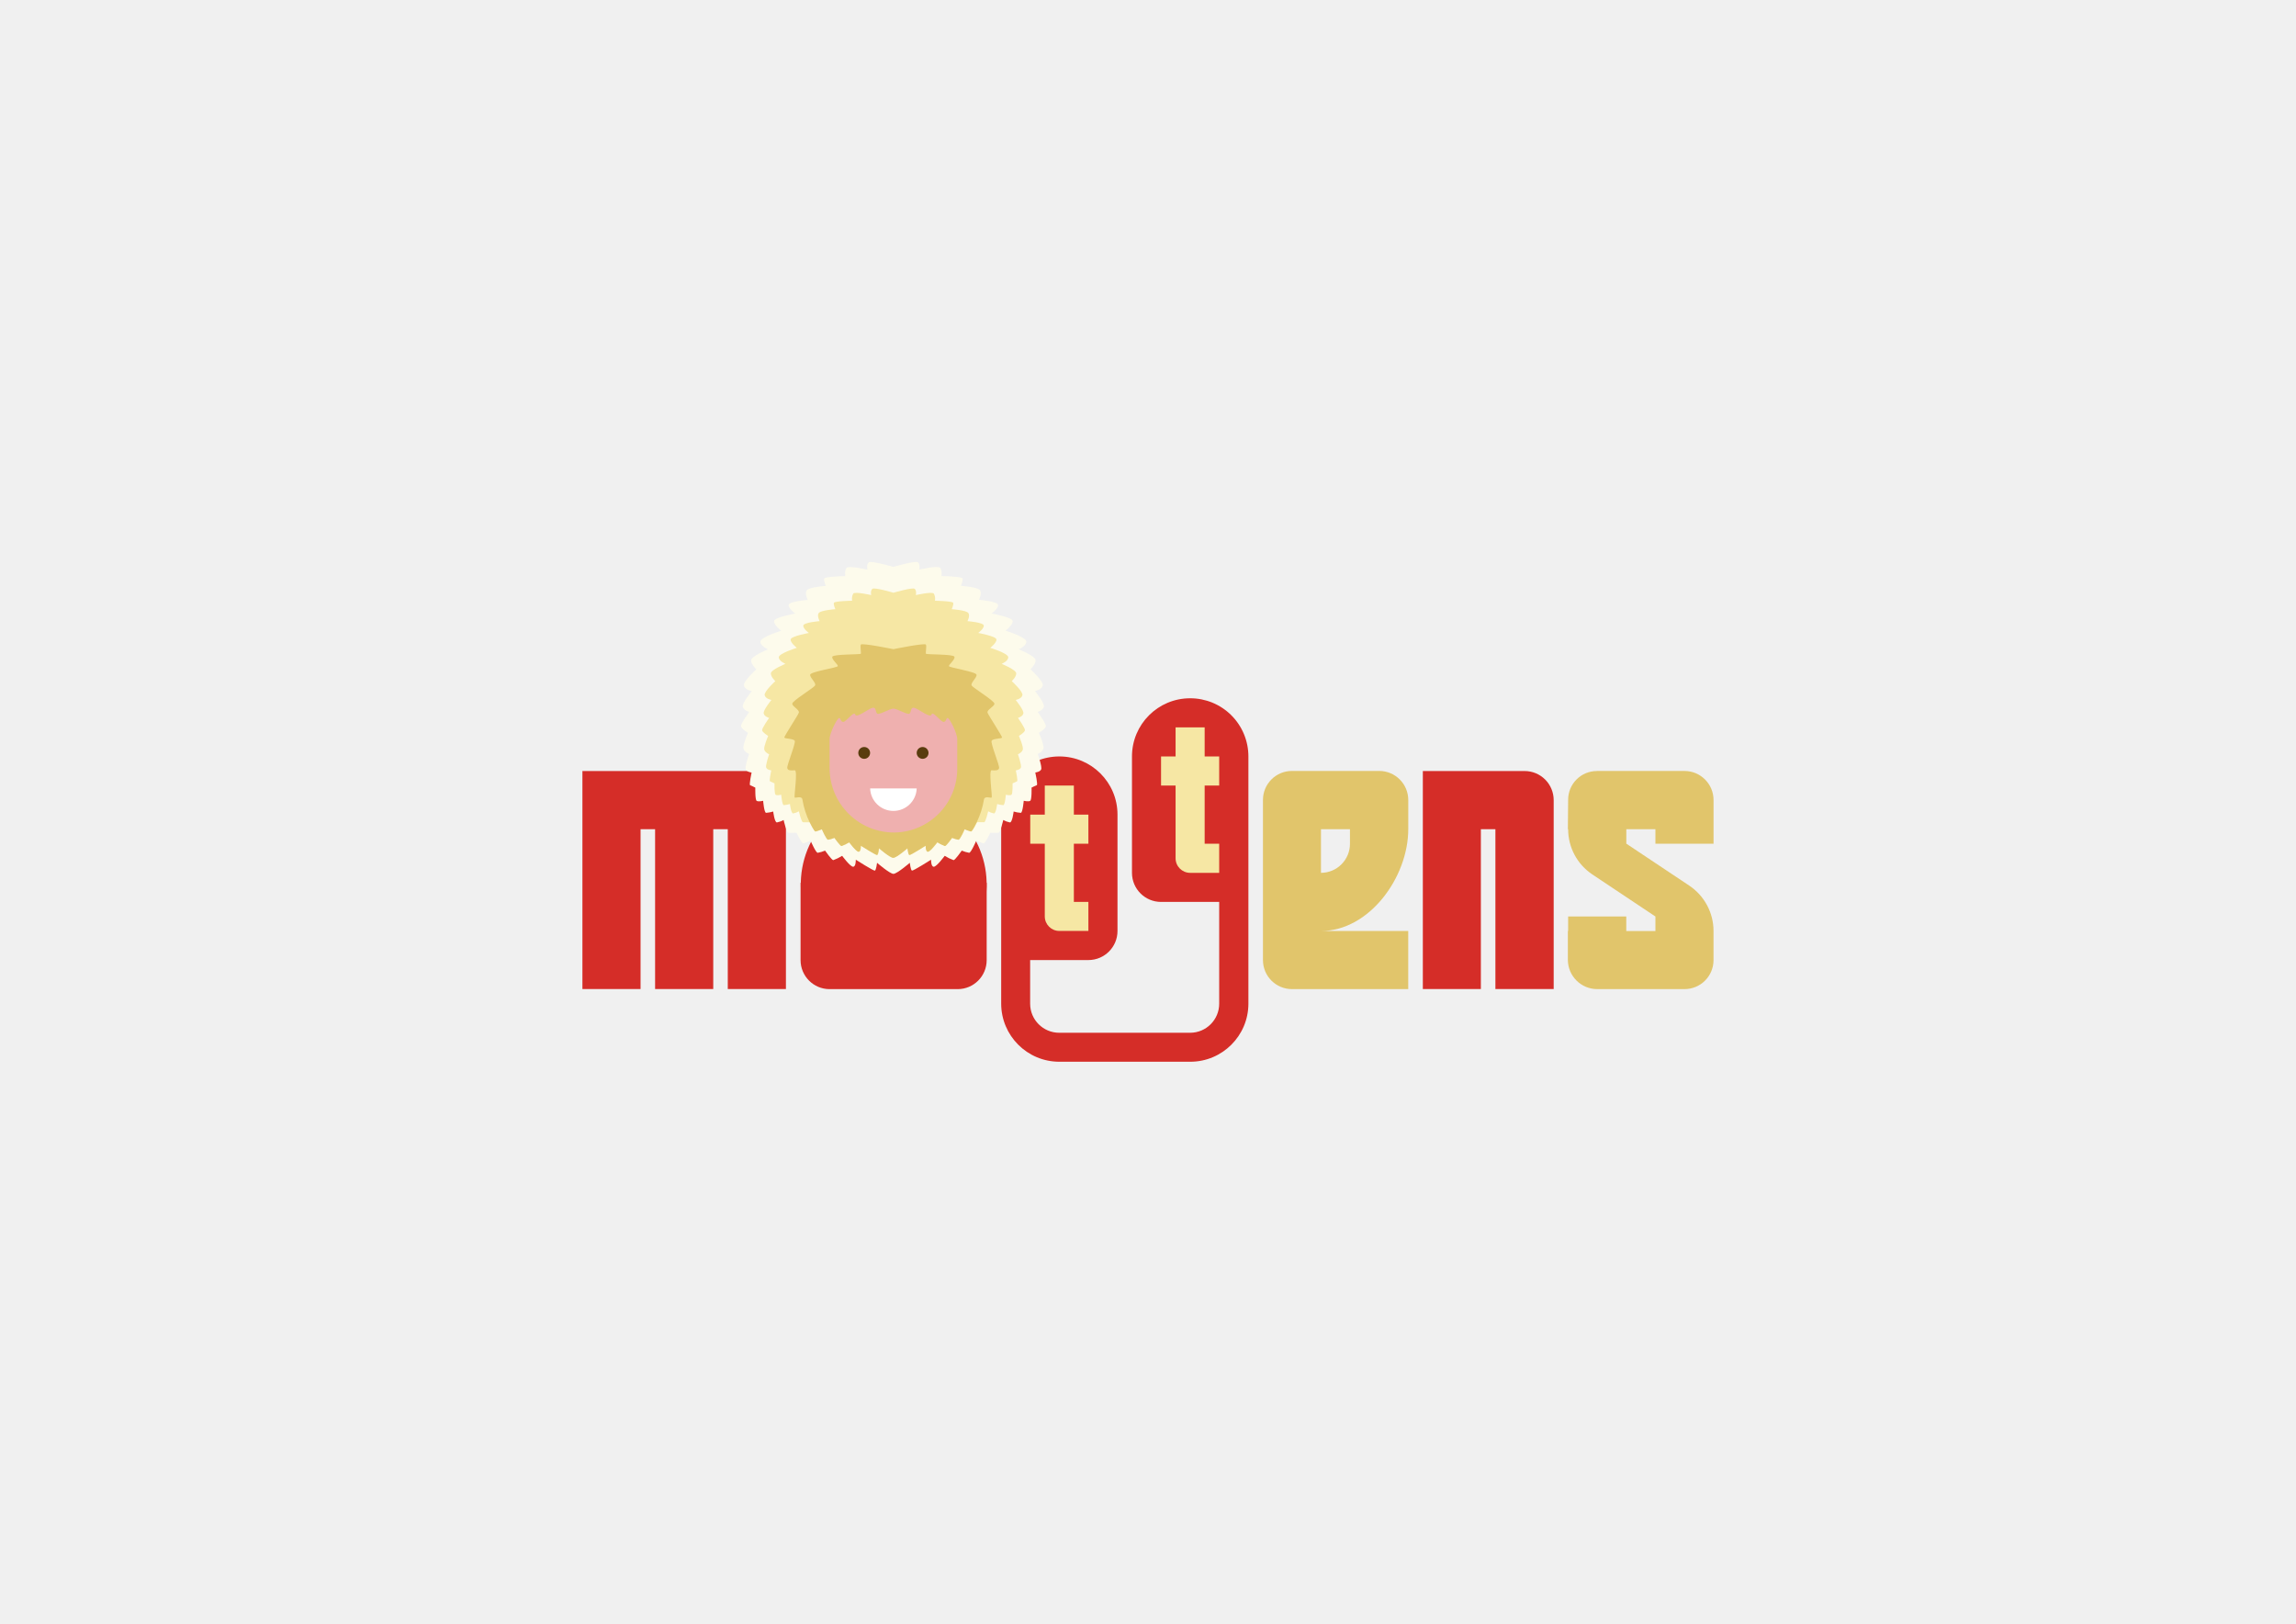
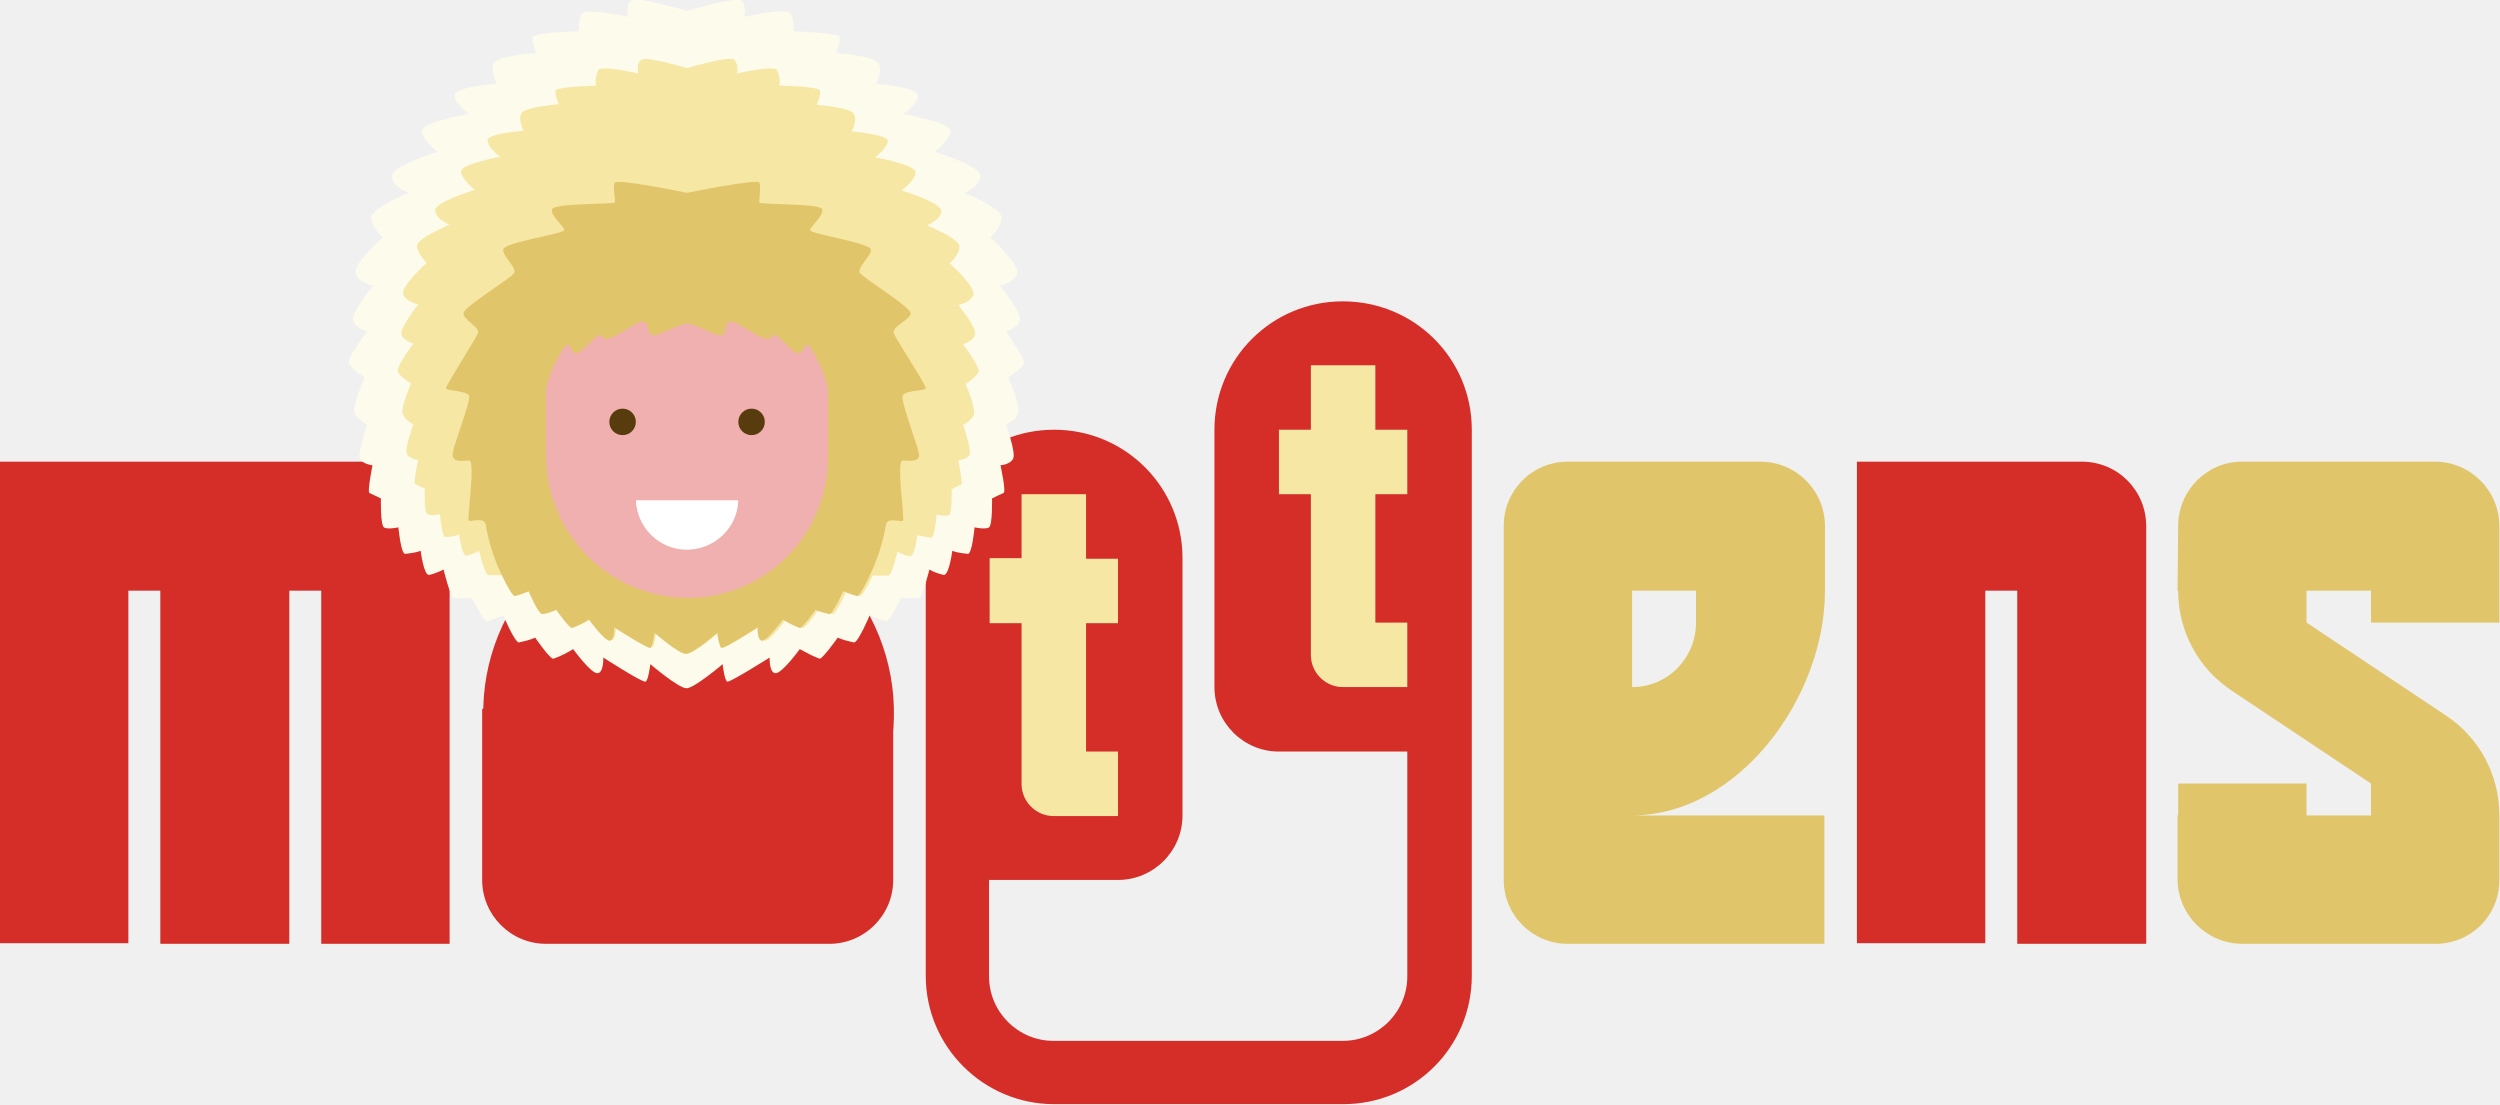
- <svg xmlns="http://www.w3.org/2000/svg" viewBox="0 0 841.89 595.28">
-   <defs>
-     <style>.cls-1{fill:#d52d28;}.cls-2{fill:#e1c56b;}.cls-3{fill:#f6e7a4;}.cls-4{fill:#fdfbec;}.cls-5{fill:#efb0af;}.cls-6{fill:#fff;}.cls-7{fill:#593c0e;}</style>
-   </defs>
-   <g id="Layer_3_copy" data-name="Layer 3 copy">
-     <path class="cls-1" d="M277.56,282.67h-64V362.6h21.32V304h5.33V362.6h21.32V304h5.33V362.6h21.32V293.33a10.66,10.66,0,0,0-10.66-10.66Z" />
-     <path class="cls-1" d="M559,282.67H521.72V362.6H543V304h5.33V362.6H569.7V293.33A10.66,10.66,0,0,0,559,282.67Z" />
-     <path class="cls-1" d="M436.39,256a21.32,21.32,0,0,0-21.32,21.32V320a10.66,10.66,0,0,0,10.66,10.66h21.32v37.31a10.66,10.66,0,0,1-10.66,10.66h-48a10.66,10.66,0,0,1-10.66-10.66v-16H399.1a10.66,10.66,0,0,0,10.66-10.66V298.65a21.32,21.32,0,0,0-42.65,0v69.28a21.33,21.33,0,0,0,21.33,21.32h48a21.32,21.32,0,0,0,21.32-21.32h0V330.62h0V277.33A21.32,21.32,0,0,0,436.39,256Z" />
-     <path class="cls-2" d="M516.38,304v-10.7a10.66,10.66,0,0,0-10.66-10.66h-32a10.62,10.62,0,0,0-10.62,10.62V352a10.62,10.62,0,0,0,10.62,10.62h42.65V341.31H484.41C502.05,341.31,516.36,321.68,516.38,304ZM495,309.32h0A10.66,10.66,0,0,1,484.37,320h0V304H495Z" />
-     <path class="cls-2" d="M585.57,282.67A10.53,10.53,0,0,0,575,293.33h0L574.9,304h.1a19.92,19.92,0,0,0,8.87,16.58L607,336v5.33H596.32V336H575v5.33h-.1V352a10.76,10.76,0,0,0,10.76,10.62h32A10.62,10.62,0,0,0,628.31,352v-10.7h0a20,20,0,0,0-8.89-16.61l-23.09-15.39V304H607v5.31h21.32v-16h0a10.66,10.66,0,0,0-10.66-10.66H585.57Z" />
-     <path class="cls-3" d="M447.05,288h-5.33v21.32h5.33V320H436.39a5.34,5.34,0,0,1-5.33-5.33V288h-5.33V277.33h5.33V266.67h10.66v10.66h5.33Z" />
-     <path class="cls-3" d="M377.77,298.65h5.33V288h10.66v10.66h5.33v10.66h-5.33v21.32h5.33v10.66H388.43A5.34,5.34,0,0,1,383.1,336V309.31h-5.33Z" />
-     <path class="cls-1" d="M354.37,305.31s-1.43,3-1.85,2.92a18.26,18.26,0,0,1-2-.72s-1.43,3.34-2,3.34a9.53,9.53,0,0,1-2-.6s-1.85,2.62-2.27,2.62a13.37,13.37,0,0,1-2.44-1.19s-2.21,3-3,3-.72-1.94-.72-1.94-4.89,3.1-5.25,3-.6-2.15-.6-2.15-3.52,3-4.53,3-4.53-3-4.53-3-.24,2-.6,2.15-5.25-3-5.25-3,.06,2-.72,1.94-3-3-3-3a13.37,13.37,0,0,1-2.44,1.19c-.42,0-2.27-2.62-2.27-2.62a9.53,9.53,0,0,1-2,.6c-.54,0-2-3.34-2-3.34a18.26,18.26,0,0,1-2,.72c-.42.06-1.85-2.92-1.85-2.92s-1,0-1.7,0A34,34,0,0,0,294.54,332h66.34a34,34,0,0,0-4.82-26.67C355.36,305.34,354.37,305.31,354.37,305.31Z" />
-     <path class="cls-4" d="M327.59,207.83s8.07-2.39,9-1.67.52,2.66.52,2.66,6.84-1.59,7.63-.64.48,3,.48,3,7.39.16,7.71.87-.6,2.72-.6,2.72,6.14.42,7,1.61-.36,3.52-.36,3.52,6.92.54,7,1.91-2.39,3.1-2.39,3.1,7.57,1.37,7.75,2.74-2.62,3.58-2.62,3.58,7.63,2.33,7.63,4-2.8,2.8-2.8,2.8,6.2,2.5,6.2,4.05-1.91,3.28-1.91,3.28,4.95,4.47,4.53,6-2.86,2-2.86,2,3.58,4.35,3.28,5.72S380.5,261,380.5,261s3.1,4.29,3,5.25-2.56,2.39-2.56,2.39,2,4.53,1.67,5.78-2.09,2-2.09,2,1.67,4.71,1.25,5.66-2.15,1.13-2.15,1.13,1,4.53.54,4.65a20.91,20.91,0,0,0-1.91.89s.12,4.41-.48,4.83-2.39,0-2.39,0S375,298,374.3,298a12.25,12.25,0,0,1-2.62-.48s-.48,4.05-1.37,4a8.49,8.49,0,0,1-2.44-.89s-1.07,4.59-1.73,4.67-3,0-3,0-1.91,4-2.46,3.9a24.35,24.35,0,0,1-2.7-1s-1.91,4.45-2.62,4.45a12.71,12.71,0,0,1-2.7-.8s-2.46,3.5-3,3.5a17.82,17.82,0,0,1-3.26-1.59s-2.94,4-4,4-1-2.58-1-2.58-6.52,4.13-7,4-.8-2.86-.8-2.86-4.69,4.05-6,4.05-6-4.05-6-4.05-.32,2.7-.8,2.86-7-4-7-4,.08,2.62-1,2.58-4-4-4-4a17.82,17.82,0,0,1-3.26,1.59c-.56,0-3-3.5-3-3.5a12.71,12.71,0,0,1-2.7.8c-.72,0-2.62-4.45-2.62-4.45a24.35,24.35,0,0,1-2.7,1c-.56.08-2.46-3.9-2.46-3.9s-2.35.08-3,0-1.73-4.67-1.73-4.67a8.49,8.49,0,0,1-2.44.89c-.89.06-1.37-4-1.37-4a12.25,12.25,0,0,1-2.62.48c-.72-.06-1.07-4.41-1.07-4.41s-1.79.42-2.39,0-.48-4.83-.48-4.83a20.91,20.91,0,0,0-1.91-.89c-.42-.12.54-4.65.54-4.65s-1.73-.18-2.15-1.13,1.25-5.66,1.25-5.66-1.79-.78-2.09-2,1.67-5.78,1.67-5.78-2.44-1.43-2.56-2.39,3-5.25,3-5.25-2-.54-2.33-1.91,3.28-5.72,3.28-5.72-2.44-.42-2.86-2,4.53-6,4.53-6-1.91-1.73-1.91-3.28,6.2-4.05,6.2-4.05-2.8-1.13-2.8-2.8,7.63-4,7.63-4-2.8-2.21-2.62-3.58,7.75-2.74,7.75-2.74-2.44-1.73-2.39-3.1,7-1.91,7-1.91-1.25-2.33-.36-3.52,7-1.61,7-1.61-.91-2-.6-2.72,7.71-.87,7.71-.87-.32-2.07.48-3,7.63.64,7.63.64-.44-1.95.52-2.66S327.59,207.83,327.59,207.83Z" />
-     <path class="cls-3" d="M327.59,217.31s7-2.06,7.79-1.44.45,2.3.45,2.3,5.9-1.37,6.59-.55a4.06,4.06,0,0,1,.41,2.61s6.38.14,6.66.75-.51,2.35-.51,2.35,5.3.36,6.07,1.39-.31,3-.31,3,6,.46,6,1.65-2.06,2.68-2.06,2.68,6.54,1.18,6.69,2.37-2.26,3.09-2.26,3.09,6.59,2,6.59,3.45-2.42,2.42-2.42,2.42,5.35,2.16,5.35,3.5-1.65,2.83-1.65,2.83,4.27,3.86,3.91,5.2-2.47,1.7-2.47,1.7,3.09,3.76,2.83,4.94-2,1.65-2,1.65,2.68,3.7,2.57,4.53-2.21,2.06-2.21,2.06,1.7,3.91,1.44,5-1.8,1.75-1.8,1.75,1.44,4.07,1.08,4.89-1.85,1-1.85,1,.82,3.91.46,4a18,18,0,0,0-1.65.77s.1,3.81-.41,4.17-2.06,0-2.06,0-.31,3.76-.93,3.81a10.57,10.57,0,0,1-2.26-.41s-.41,3.5-1.18,3.45a7.33,7.33,0,0,1-2.11-.77s-.93,4-1.49,4-2.59,0-2.59,0-1.65,3.43-2.13,3.36a21,21,0,0,1-2.33-.82s-1.65,3.84-2.26,3.84a11,11,0,0,1-2.33-.69s-2.13,3-2.61,3a15.38,15.38,0,0,1-2.81-1.37s-2.54,3.43-3.43,3.46-.82-2.23-.82-2.23-5.63,3.57-6,3.43-.69-2.47-.69-2.47-4,3.5-5.21,3.5-5.21-3.5-5.21-3.5-.27,2.33-.69,2.47-6-3.43-6-3.43.07,2.26-.82,2.23-3.43-3.46-3.43-3.46a15.38,15.38,0,0,1-2.81,1.37c-.48,0-2.61-3-2.61-3a11,11,0,0,1-2.33.69c-.62,0-2.26-3.84-2.26-3.84a21,21,0,0,1-2.33.82c-.48.07-2.13-3.36-2.13-3.36s-2,.07-2.59,0-1.49-4-1.49-4a7.33,7.33,0,0,1-2.11.77c-.77.05-1.18-3.45-1.18-3.45a10.57,10.57,0,0,1-2.26.41c-.62-.05-.93-3.81-.93-3.81s-1.54.36-2.06,0-.41-4.17-.41-4.17a18,18,0,0,0-1.65-.77c-.36-.1.46-4,.46-4s-1.49-.15-1.85-1,1.08-4.89,1.08-4.89-1.54-.67-1.8-1.75,1.44-5,1.44-5-2.11-1.23-2.21-2.06,2.57-4.53,2.57-4.53-1.75-.46-2-1.65,2.83-4.94,2.83-4.94-2.11-.36-2.47-1.7,3.91-5.2,3.91-5.2-1.65-1.49-1.65-2.83,5.35-3.5,5.35-3.5-2.42-1-2.42-2.42,6.59-3.45,6.59-3.45-2.42-1.9-2.26-3.09,6.69-2.37,6.69-2.37-2.11-1.49-2.06-2.68,6-1.65,6-1.65-1.08-2-.31-3,6.07-1.39,6.07-1.39-.79-1.73-.51-2.35,6.66-.75,6.66-.75a4.06,4.06,0,0,1,.41-2.61c.69-.82,6.59.55,6.59.55s-.38-1.68.45-2.3S327.59,217.31,327.59,217.31Z" />
-     <path class="cls-2" d="M364.64,258c0-1.07-7.81-5.78-8.35-6.68s1.91-2.8,1.79-3.94S348,244.8,347.95,244.2s2.44-2.5,2-3.46-10.26-.72-10.43-1.07.3-2.62,0-3.34S327.59,238,327.59,238s-11.65-2.39-11.95-1.67.18,3,0,3.34-10,.12-10.43,1.07,2.09,2.86,2,3.46-10,2-10.14,3.16,2.33,3,1.79,3.94-8.35,5.61-8.35,6.68,2.8,2.27,2.39,3.34-5.37,8.59-5.31,9.06,3.34.36,3.82,1.19-2.92,8.94-2.74,10,1.55.89,2.74.83-.36,9.78,0,10,2.56-.72,2.8.66a30.63,30.63,0,0,0,2.68,8.43s1.65,3.43,2.13,3.36a21,21,0,0,0,2.33-.82s1.65,3.84,2.26,3.84a11,11,0,0,0,2.33-.69s2.13,3,2.61,3a15.38,15.38,0,0,0,2.81-1.37s2.54,3.43,3.43,3.46.82-2.23.82-2.23,5.63,3.57,6,3.43.69-2.47.69-2.47,4,3.5,5.21,3.5,5.21-3.5,5.21-3.5.27,2.33.69,2.47,6-3.43,6-3.43-.07,2.26.82,2.23,3.43-3.46,3.43-3.46a15.38,15.38,0,0,0,2.81,1.37c.48,0,2.61-3,2.61-3a11,11,0,0,0,2.33.69c.62,0,2.26-3.84,2.26-3.84a21,21,0,0,0,2.33.82c.48.07,2.13-3.36,2.13-3.36a30.63,30.63,0,0,0,2.68-8.43c.24-1.37,2.44-.42,2.8-.66s-1.19-10.08,0-10,2.56.18,2.74-.83-3.22-9.12-2.74-10,3.76-.72,3.82-1.19-4.89-8-5.31-9.06S364.64,259,364.64,258Z" />
-     <path class="cls-5" d="M347.49,263.23c-.7,0-.44,1.4-1.49,1.44s-4-4.26-4.43-2.72-5-2.24-6.37-2.46-1,1.27-1.62,2.06-4.54-1.76-6-1.76-5.32,2.55-6,1.76-.26-2.28-1.62-2.06-6,4-6.37,2.46-3.38,2.77-4.43,2.72-.79-1.48-1.49-1.44-3.48,5.57-3.48,7.72h0v10.56a23.63,23.63,0,0,0,23.86,23.7A23.38,23.38,0,0,0,351,281.84V271C351,268.8,348.19,263.27,347.49,263.23Z" />
-     <path class="cls-6" d="M319.06,289.05a8.54,8.54,0,0,0,17.07,0Z" />
-     <circle class="cls-7" cx="316.88" cy="276.03" r="2.17" />
-     <circle class="cls-7" cx="338.3" cy="276.03" r="2.17" />
-     <path class="cls-1" d="M293.55,323.65h68.24a0,0,0,0,1,0,0V352a10.63,10.63,0,0,1-10.63,10.63h-47A10.63,10.63,0,0,1,293.55,352V323.65A0,0,0,0,1,293.55,323.65Z" />
+ <svg xmlns="http://www.w3.org/2000/svg" version="1.1" id="Layer_1" x="0px" y="0px" viewBox="0 0 414.8 183.2" style="enable-background:new 0 0 414.8 183.2;" xml:space="preserve">
+   <style type="text/css">
+ 	.st0{fill:#D52D28;}
+ 	.st1{fill:#E1C56B;}
+ 	.st2{fill:#F6E7A4;}
+ 	.st3{fill:#FDFBEC;}
+ 	.st4{fill:#EFB0AF;}
+ 	.st5{fill:#FFFFFF;}
+ 	.st6{fill:#593C0E;}
+ </style>
+   <g id="Layer_3_copy">
+     <path class="st0" d="M64,76.6H0v79.9h21.3V98h5.3v58.6H48V98h5.3v58.6h21.3V87.3C74.6,81.4,69.8,76.6,64,76.6L64,76.6L64,76.6z" />
+     <path class="st0" d="M345.4,76.6h-37.3v79.9h21.3V98h5.3v58.6h21.4V87.3C356.1,81.4,351.4,76.6,345.4,76.6   C345.5,76.6,345.5,76.6,345.4,76.6z" />
+     <path class="st0" d="M222.8,50c-11.8,0-21.3,9.5-21.3,21.3l0,0V114c0,5.9,4.8,10.7,10.7,10.7l0,0h21.3v37.3   c0,5.9-4.8,10.7-10.7,10.7l0,0h-48c-5.9,0-10.7-4.8-10.7-10.7l0,0v-16h21.4c5.9,0,10.7-4.8,10.7-10.7l0,0V92.6   c0-11.8-9.5-21.3-21.3-21.3c-11.8,0-21.3,9.5-21.3,21.3v69.3c0,11.8,9.6,21.3,21.3,21.3h48c11.8,0,21.3-9.5,21.3-21.3l0,0l0,0   v-37.3l0,0V71.3C244.2,59.5,234.7,50,222.8,50C222.9,50,222.9,50,222.8,50z" />
+     <path class="st1" d="M302.8,98V87.3c0-5.9-4.8-10.7-10.7-10.7l0,0h-32c-5.9,0-10.6,4.8-10.6,10.6V146c0,5.9,4.8,10.6,10.6,10.6   h42.6v-21.3h-32C288.5,135.3,302.8,115.7,302.8,98z M281.4,103.3L281.4,103.3c0,5.9-4.7,10.7-10.6,10.7l0,0V98h10.6V103.3z" />
+     <path class="st1" d="M372,76.6c-5.8,0-10.5,4.7-10.6,10.5c0,0.1,0,0.1,0,0.2l0,0L361.3,98h0.1c0,6.7,3.3,12.9,8.9,16.6l23.1,15.4   v5.3h-10.7V130h-21.3v5.3h-0.1V146c0.1,5.9,4.9,10.6,10.8,10.6h32c5.9,0,10.6-4.7,10.6-10.6c0,0,0,0,0,0v-10.7l0,0   c0-6.7-3.3-12.9-8.9-16.6l-23.1-15.4V98h10.7v5.3h21.3v-16l0,0c0-5.9-4.8-10.7-10.7-10.7L372,76.6L372,76.6z" />
+     <path class="st2" d="M233.5,82h-5.3v21.3h5.3V114h-10.7c-2.9,0-5.3-2.4-5.3-5.3V82h-5.3V71.3h5.3V60.6h10.7v10.7h5.3L233.5,82z" />
+     <path class="st2" d="M164.2,92.6h5.3V82h10.7v10.7h5.3v10.7h-5.3v21.3h5.3v10.7h-10.7c-2.9,0-5.3-2.4-5.3-5.3v-26.7h-5.3   L164.2,92.6z" />
+     <path class="st0" d="M140.8,99.3c0,0-1.4,3-1.9,2.9c-0.7-0.2-1.3-0.4-2-0.7c0,0-1.4,3.3-2,3.3c-0.7-0.1-1.4-0.3-2-0.6   c0,0-1.9,2.6-2.3,2.6c-0.9-0.3-1.7-0.7-2.4-1.2c0,0-2.2,3-3,3s-0.7-1.9-0.7-1.9s-4.9,3.1-5.2,3s-0.6-2.1-0.6-2.1s-3.5,3-4.5,3   s-4.5-3-4.5-3s-0.2,2-0.6,2.1s-5.2-3-5.2-3s0.1,2-0.7,1.9s-3-3-3-3c-0.8,0.5-1.6,0.9-2.4,1.2c-0.4,0-2.3-2.6-2.3-2.6   c-0.6,0.3-1.3,0.5-2,0.6c-0.5,0-2-3.3-2-3.3c-0.7,0.3-1.3,0.5-2,0.7c-0.4,0.1-1.9-2.9-1.9-2.9s-1,0-1.7,0c-5.2,7.8-7,17.5-4.8,26.7   h66.3c2.2-9.2,0.4-18.8-4.8-26.7C141.8,99.3,140.8,99.3,140.8,99.3z" />
+     <path class="st3" d="M114,1.8c0,0,8.1-2.4,9-1.7s0.5,2.7,0.5,2.7s6.8-1.6,7.6-0.6s0.5,3,0.5,3s7.4,0.2,7.7,0.9s-0.6,2.7-0.6,2.7   s6.1,0.4,7,1.6s-0.4,3.5-0.4,3.5s6.9,0.5,7,1.9s-2.4,3.1-2.4,3.1s7.6,1.4,7.8,2.7s-2.6,3.6-2.6,3.6s7.6,2.3,7.6,4S160,32,160,32   s6.2,2.5,6.2,4.1s-1.9,3.3-1.9,3.3s5,4.5,4.5,6s-2.9,2-2.9,2s3.6,4.3,3.3,5.7s-2.3,1.9-2.3,1.9s3.1,4.3,3,5.2s-2.6,2.4-2.6,2.4   s2,4.5,1.7,5.8s-2.1,2-2.1,2s1.7,4.7,1.2,5.7s-2.1,1.1-2.1,1.1s1,4.5,0.5,4.6c-0.7,0.3-1.3,0.6-1.9,0.9c0,0,0.1,4.4-0.5,4.8   s-2.4,0-2.4,0s-0.4,4.4-1.1,4.4c-0.9-0.1-1.8-0.2-2.6-0.5c0,0-0.5,4-1.4,4c-0.9-0.2-1.7-0.5-2.4-0.9c0,0-1.1,4.6-1.7,4.7s-3,0-3,0   s-1.9,4-2.5,3.9c-0.9-0.3-1.8-0.6-2.7-1c0,0-1.9,4.5-2.6,4.5c-0.9-0.2-1.8-0.4-2.7-0.8c0,0-2.5,3.5-3,3.5c-1.1-0.4-2.2-1-3.3-1.6   c0,0-2.9,4-4,4s-1-2.6-1-2.6s-6.5,4.1-7,4s-0.8-2.9-0.8-2.9s-4.7,4-6,4s-6-4-6-4s-0.3,2.7-0.8,2.9s-7-4-7-4s0.1,2.6-1,2.6s-4-4-4-4   c-1,0.6-2.1,1.2-3.3,1.6c-0.6,0-3-3.5-3-3.5c-0.9,0.4-1.8,0.6-2.7,0.8c-0.7,0-2.6-4.5-2.6-4.5c-0.9,0.4-1.8,0.7-2.7,1   c-0.6,0.1-2.5-3.9-2.5-3.9s-2.4,0.1-3,0s-1.7-4.7-1.7-4.7c-0.8,0.4-1.6,0.7-2.4,0.9c-0.9,0.1-1.4-4-1.4-4c-0.9,0.3-1.7,0.4-2.6,0.5   c-0.7-0.1-1.1-4.4-1.1-4.4s-1.8,0.4-2.4,0s-0.5-4.8-0.5-4.8c-0.6-0.3-1.3-0.6-1.9-0.9c-0.4-0.1,0.5-4.6,0.5-4.6s-1.7-0.2-2.1-1.1   s1.2-5.7,1.2-5.7s-1.8-0.8-2.1-2s1.7-5.8,1.7-5.8s-2.4-1.4-2.6-2.4s3-5.2,3-5.2s-2-0.5-2.3-1.9s3.3-5.7,3.3-5.7s-2.4-0.4-2.9-2   s4.5-6,4.5-6s-1.9-1.7-1.9-3.3s6.2-4.1,6.2-4.1s-2.8-1.1-2.8-2.8s7.6-4,7.6-4s-2.8-2.2-2.6-3.6s7.8-2.7,7.8-2.7s-2.4-1.7-2.4-3.1   s7-1.9,7-1.9s-1.2-2.3-0.4-3.5s7-1.6,7-1.6s-0.9-2-0.6-2.7s7.7-0.9,7.7-0.9s-0.3-2.1,0.5-3s7.6,0.6,7.6,0.6s-0.4-1.9,0.5-2.7   S114,1.8,114,1.8z" />
+     <path class="st2" d="M114,11.3c0,0,7-2.1,7.8-1.4s0.5,2.3,0.5,2.3s5.9-1.4,6.6-0.6c0.4,0.8,0.6,1.7,0.4,2.6c0,0,6.4,0.1,6.7,0.8   s-0.5,2.4-0.5,2.4s5.3,0.4,6.1,1.4s-0.3,3-0.3,3s6,0.5,6,1.6s-2.1,2.7-2.1,2.7s6.5,1.2,6.7,2.4s-2.3,3.1-2.3,3.1s6.6,2,6.6,3.4   s-2.4,2.4-2.4,2.4s5.4,2.2,5.4,3.5s-1.6,2.8-1.6,2.8s4.3,3.9,3.9,5.2s-2.5,1.7-2.5,1.7s3.1,3.8,2.8,4.9s-2,1.6-2,1.6   s2.7,3.7,2.6,4.5s-2.2,2.1-2.2,2.1s1.7,3.9,1.4,5s-1.8,1.8-1.8,1.8s1.4,4.1,1.1,4.9s-1.9,1-1.9,1s0.8,3.9,0.5,4   c-0.6,0.2-1.1,0.5-1.6,0.8c0,0,0.1,3.8-0.4,4.2s-2.1,0-2.1,0s-0.3,3.8-0.9,3.8c-0.8-0.1-1.5-0.2-2.3-0.4c0,0-0.4,3.5-1.2,3.5   c-0.7-0.1-1.5-0.4-2.1-0.8c0,0-0.9,4-1.5,4s-2.6,0-2.6,0s-1.6,3.4-2.1,3.4c-0.8-0.2-1.6-0.5-2.3-0.8c0,0-1.6,3.8-2.3,3.8   c-0.8-0.1-1.6-0.4-2.3-0.7c0,0-2.1,3-2.6,3c-1-0.4-1.9-0.8-2.8-1.4c0,0-2.5,3.4-3.4,3.5S126,104,126,104s-5.6,3.6-6,3.4   s-0.7-2.5-0.7-2.5s-4,3.5-5.2,3.5s-5.2-3.5-5.2-3.5s-0.3,2.3-0.7,2.5s-6-3.4-6-3.4s0.1,2.3-0.8,2.2s-3.4-3.5-3.4-3.5   c-0.9,0.6-1.8,1-2.8,1.4c-0.5,0-2.6-3-2.6-3c-0.7,0.3-1.5,0.5-2.3,0.7c-0.6,0-2.3-3.8-2.3-3.8c-0.8,0.3-1.5,0.6-2.3,0.8   c-0.5,0.1-2.1-3.4-2.1-3.4s-2,0.1-2.6,0s-1.5-4-1.5-4c-0.7,0.4-1.4,0.6-2.1,0.8c-0.8,0-1.2-3.5-1.2-3.5c-0.7,0.2-1.5,0.4-2.3,0.4   c-0.6,0-0.9-3.8-0.9-3.8s-1.5,0.4-2.1,0s-0.4-4.2-0.4-4.2c-0.5-0.3-1.1-0.5-1.6-0.8c-0.4-0.1,0.5-4,0.5-4s-1.5-0.1-1.9-1   s1.1-4.9,1.1-4.9s-1.5-0.7-1.8-1.8s1.4-5,1.4-5s-2.1-1.2-2.2-2.1s2.6-4.5,2.6-4.5s-1.8-0.5-2-1.6s2.8-4.9,2.8-4.9s-2.1-0.4-2.5-1.7   s3.9-5.2,3.9-5.2s-1.6-1.5-1.6-2.8s5.4-3.5,5.4-3.5s-2.4-1-2.4-2.4s6.6-3.4,6.6-3.4s-2.4-1.9-2.3-3.1S83,26,83,26s-2.1-1.5-2.1-2.7   s6-1.6,6-1.6s-1.1-2-0.3-3s6.1-1.4,6.1-1.4S92,15.6,92.2,15s6.7-0.8,6.7-0.8c-0.2-0.9,0-1.8,0.4-2.6c0.7-0.8,6.6,0.6,6.6,0.6   s-0.4-1.7,0.5-2.3S114,11.3,114,11.3z" />
+     <path class="st1" d="M151.1,52c0-1.1-7.8-5.8-8.4-6.7s1.9-2.8,1.8-3.9s-10.1-2.6-10.1-3.2s2.4-2.5,2-3.5S126.1,34,126,33.6   s0.3-2.6,0-3.3S114,32,114,32s-11.6-2.4-12-1.7s0.2,3,0,3.3s-10,0.1-10.4,1.1s2.1,2.9,2,3.5s-10,2-10.1,3.2s2.3,3,1.8,3.9   s-8.4,5.6-8.4,6.7s2.8,2.3,2.4,3.3S74,63.9,74,64.4c0.1,0.5,3.3,0.4,3.8,1.2s-2.9,8.9-2.7,10s1.5,0.9,2.7,0.8s-0.4,9.8,0,10   s2.6-0.7,2.8,0.7c0.5,2.9,1.4,5.8,2.7,8.4c0,0,1.6,3.4,2.1,3.4c0.8-0.2,1.6-0.5,2.3-0.8c0,0,1.6,3.8,2.3,3.8   c0.8-0.1,1.6-0.4,2.3-0.7c0,0,2.1,3,2.6,3c1-0.4,1.9-0.8,2.8-1.4c0,0,2.5,3.4,3.4,3.5s0.8-2.2,0.8-2.2s5.6,3.6,6,3.4   s0.7-2.5,0.7-2.5s4,3.5,5.2,3.5s5.2-3.5,5.2-3.5s0.3,2.3,0.7,2.5s6-3.4,6-3.4s-0.1,2.3,0.8,2.2s3.4-3.5,3.4-3.5   c0.9,0.6,1.8,1,2.8,1.4c0.5,0,2.6-3,2.6-3c0.7,0.3,1.5,0.5,2.3,0.7c0.6,0,2.3-3.8,2.3-3.8c0.8,0.3,1.5,0.6,2.3,0.8   c0.5,0.1,2.1-3.4,2.1-3.4c1.3-2.7,2.2-5.5,2.7-8.4c0.2-1.4,2.4-0.4,2.8-0.7s-1.2-10.1,0-10s2.6,0.2,2.7-0.8s-3.2-9.1-2.7-10   s3.8-0.7,3.8-1.2c0.1-0.5-4.9-8-5.3-9.1S151.1,53,151.1,52z" />
+     <path class="st4" d="M133.9,57.2c-0.7,0-0.4,1.4-1.5,1.4s-4-4.3-4.4-2.7s-5-2.2-6.4-2.5s-1,1.3-1.6,2.1s-4.5-1.8-6-1.8   s-5.3,2.5-6,1.8s-0.3-2.3-1.6-2.1s-6,4-6.4,2.5s-3.4,2.8-4.4,2.7s-0.8-1.5-1.5-1.4s-3.5,5.6-3.5,7.7l0,0v10.6   c0,13.1,10.5,23.7,23.6,23.7c0.1,0,0.2,0,0.3,0c12.7-0.2,22.9-10.6,22.9-23.4V65C137.4,62.8,134.6,57.2,133.9,57.2z" />
+     <path class="st5" d="M105.5,83c0.2,4.7,4.1,8.4,8.8,8.2c4.5-0.2,8.1-3.8,8.2-8.2H105.5z" />
+     <circle class="st6" cx="103.3" cy="70" r="2.2" />
+     <circle class="st6" cx="124.7" cy="70" r="2.2" />
+     <path class="st0" d="M80,117.6h68.2l0,0V146c0,5.9-4.8,10.6-10.6,10.6l0,0h-47c-5.9,0-10.6-4.8-10.6-10.6V117.6L80,117.6z" />
  </g>
</svg>
